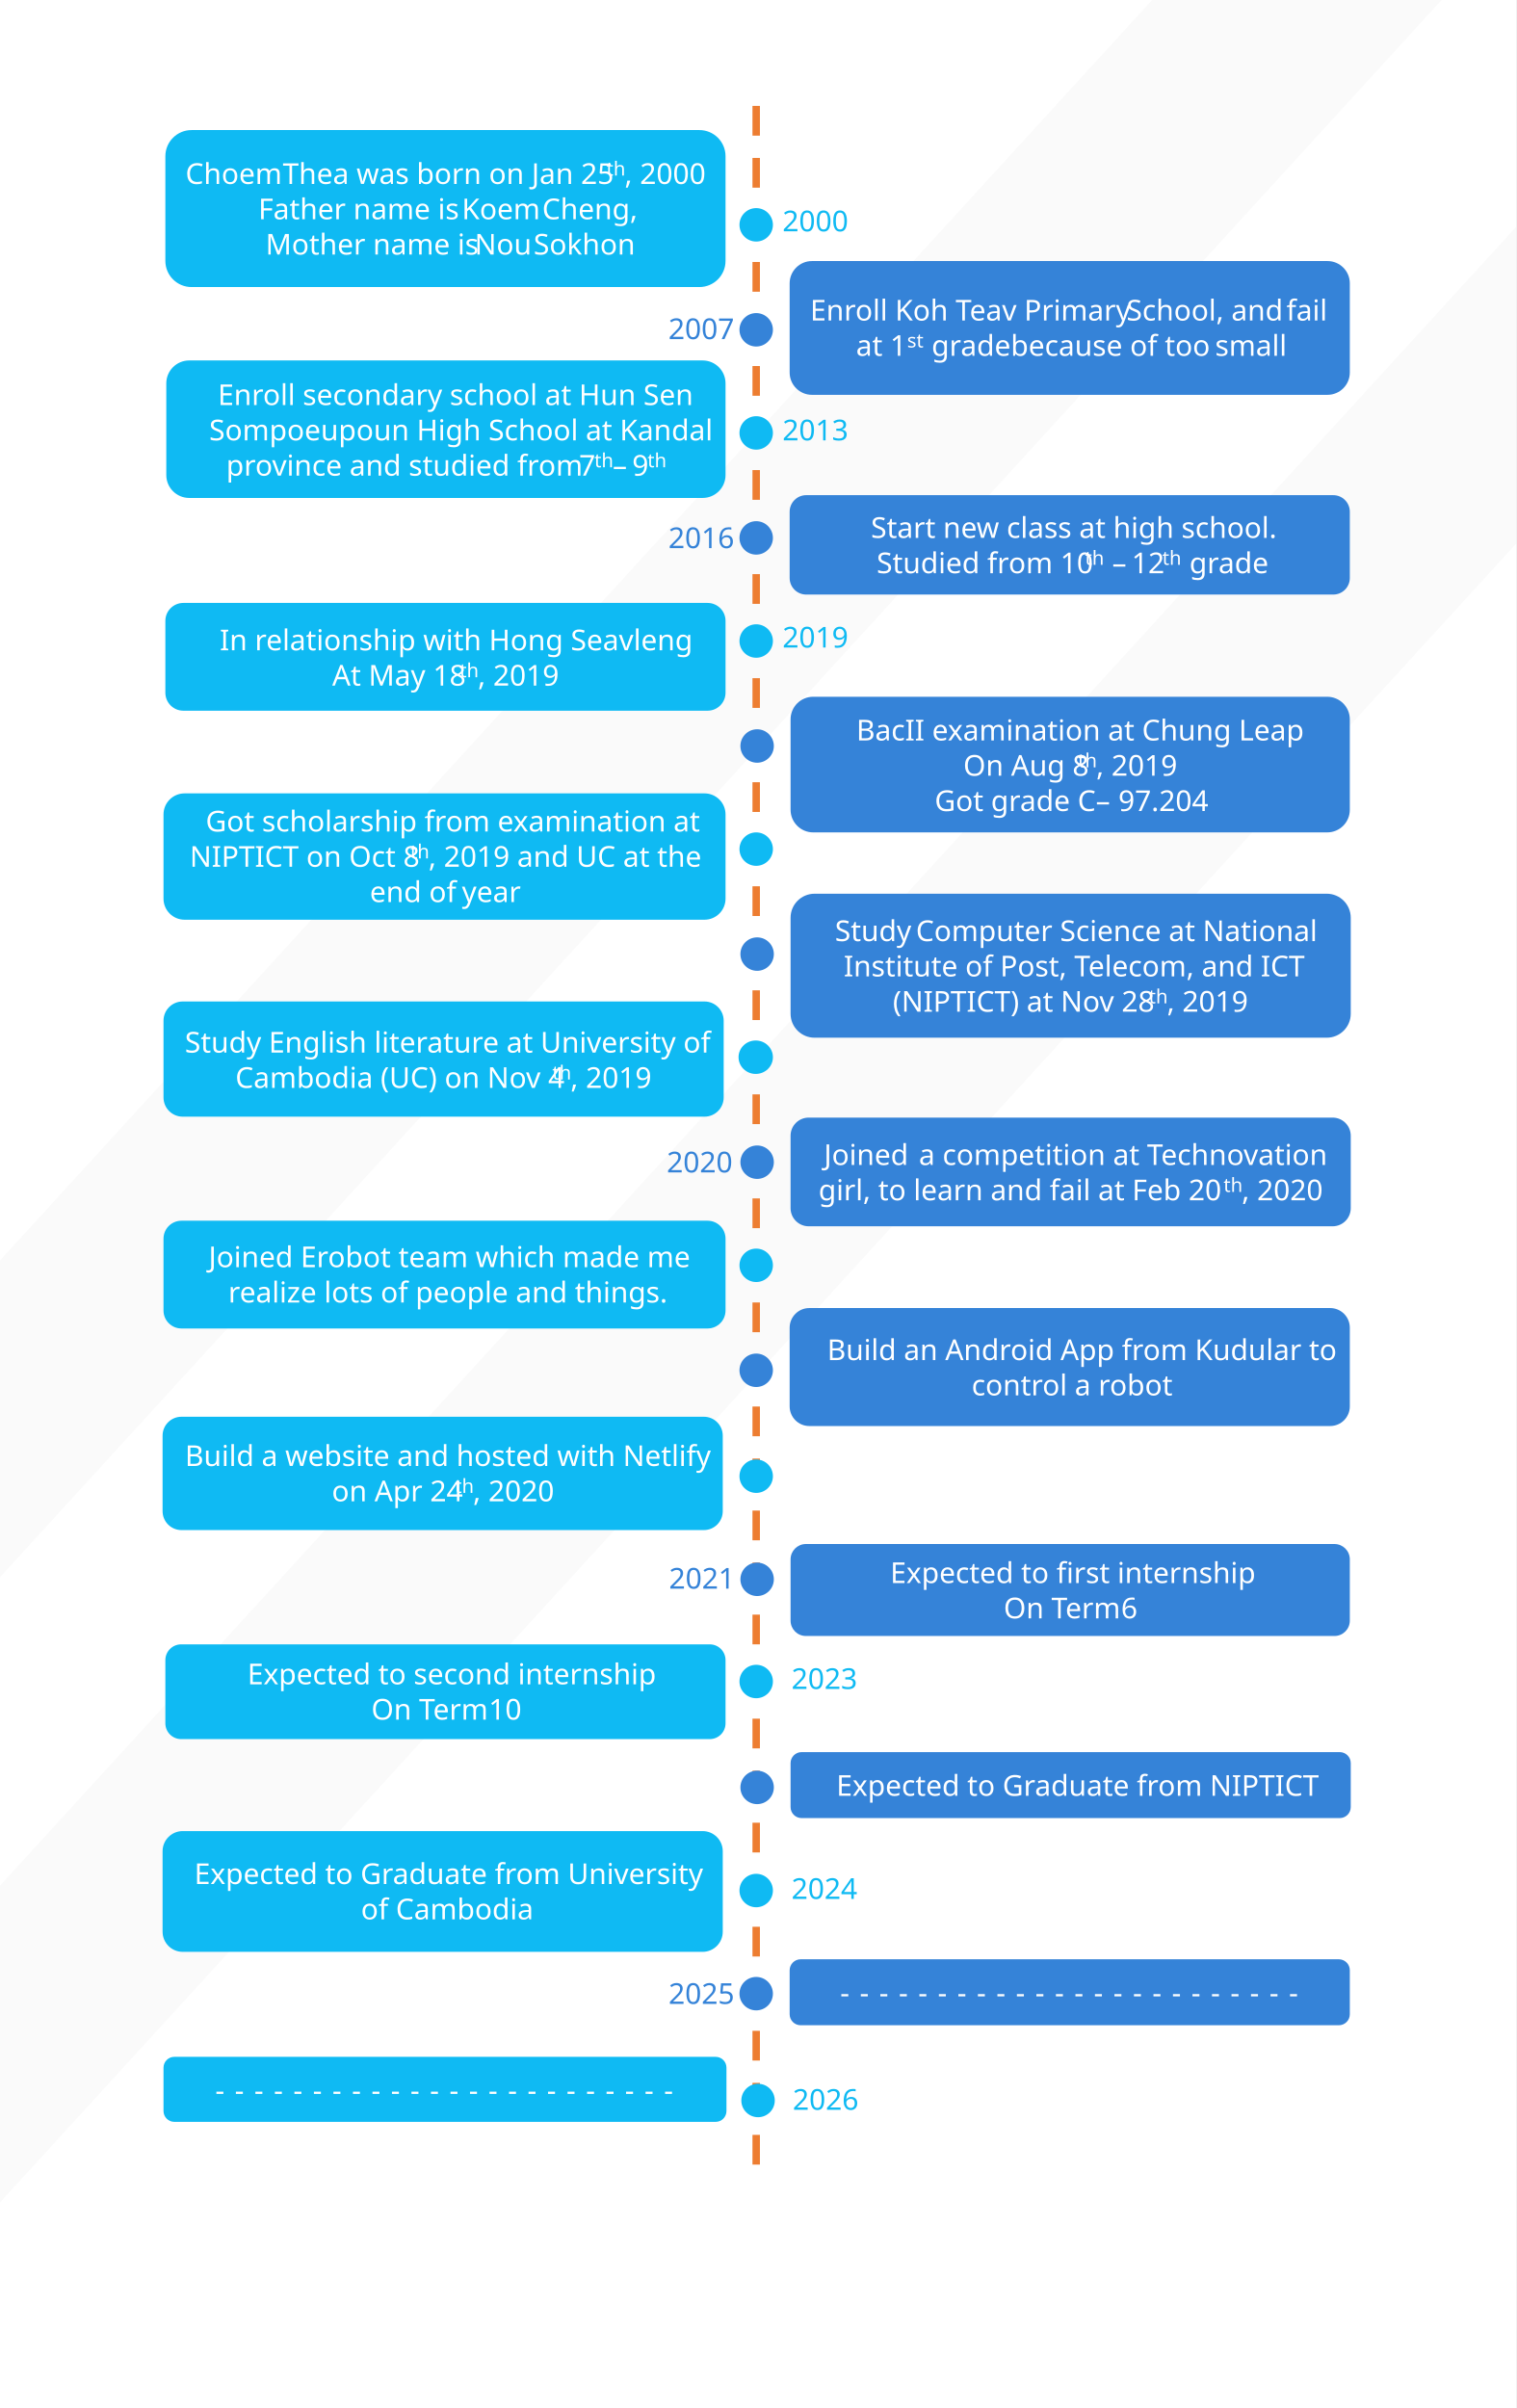
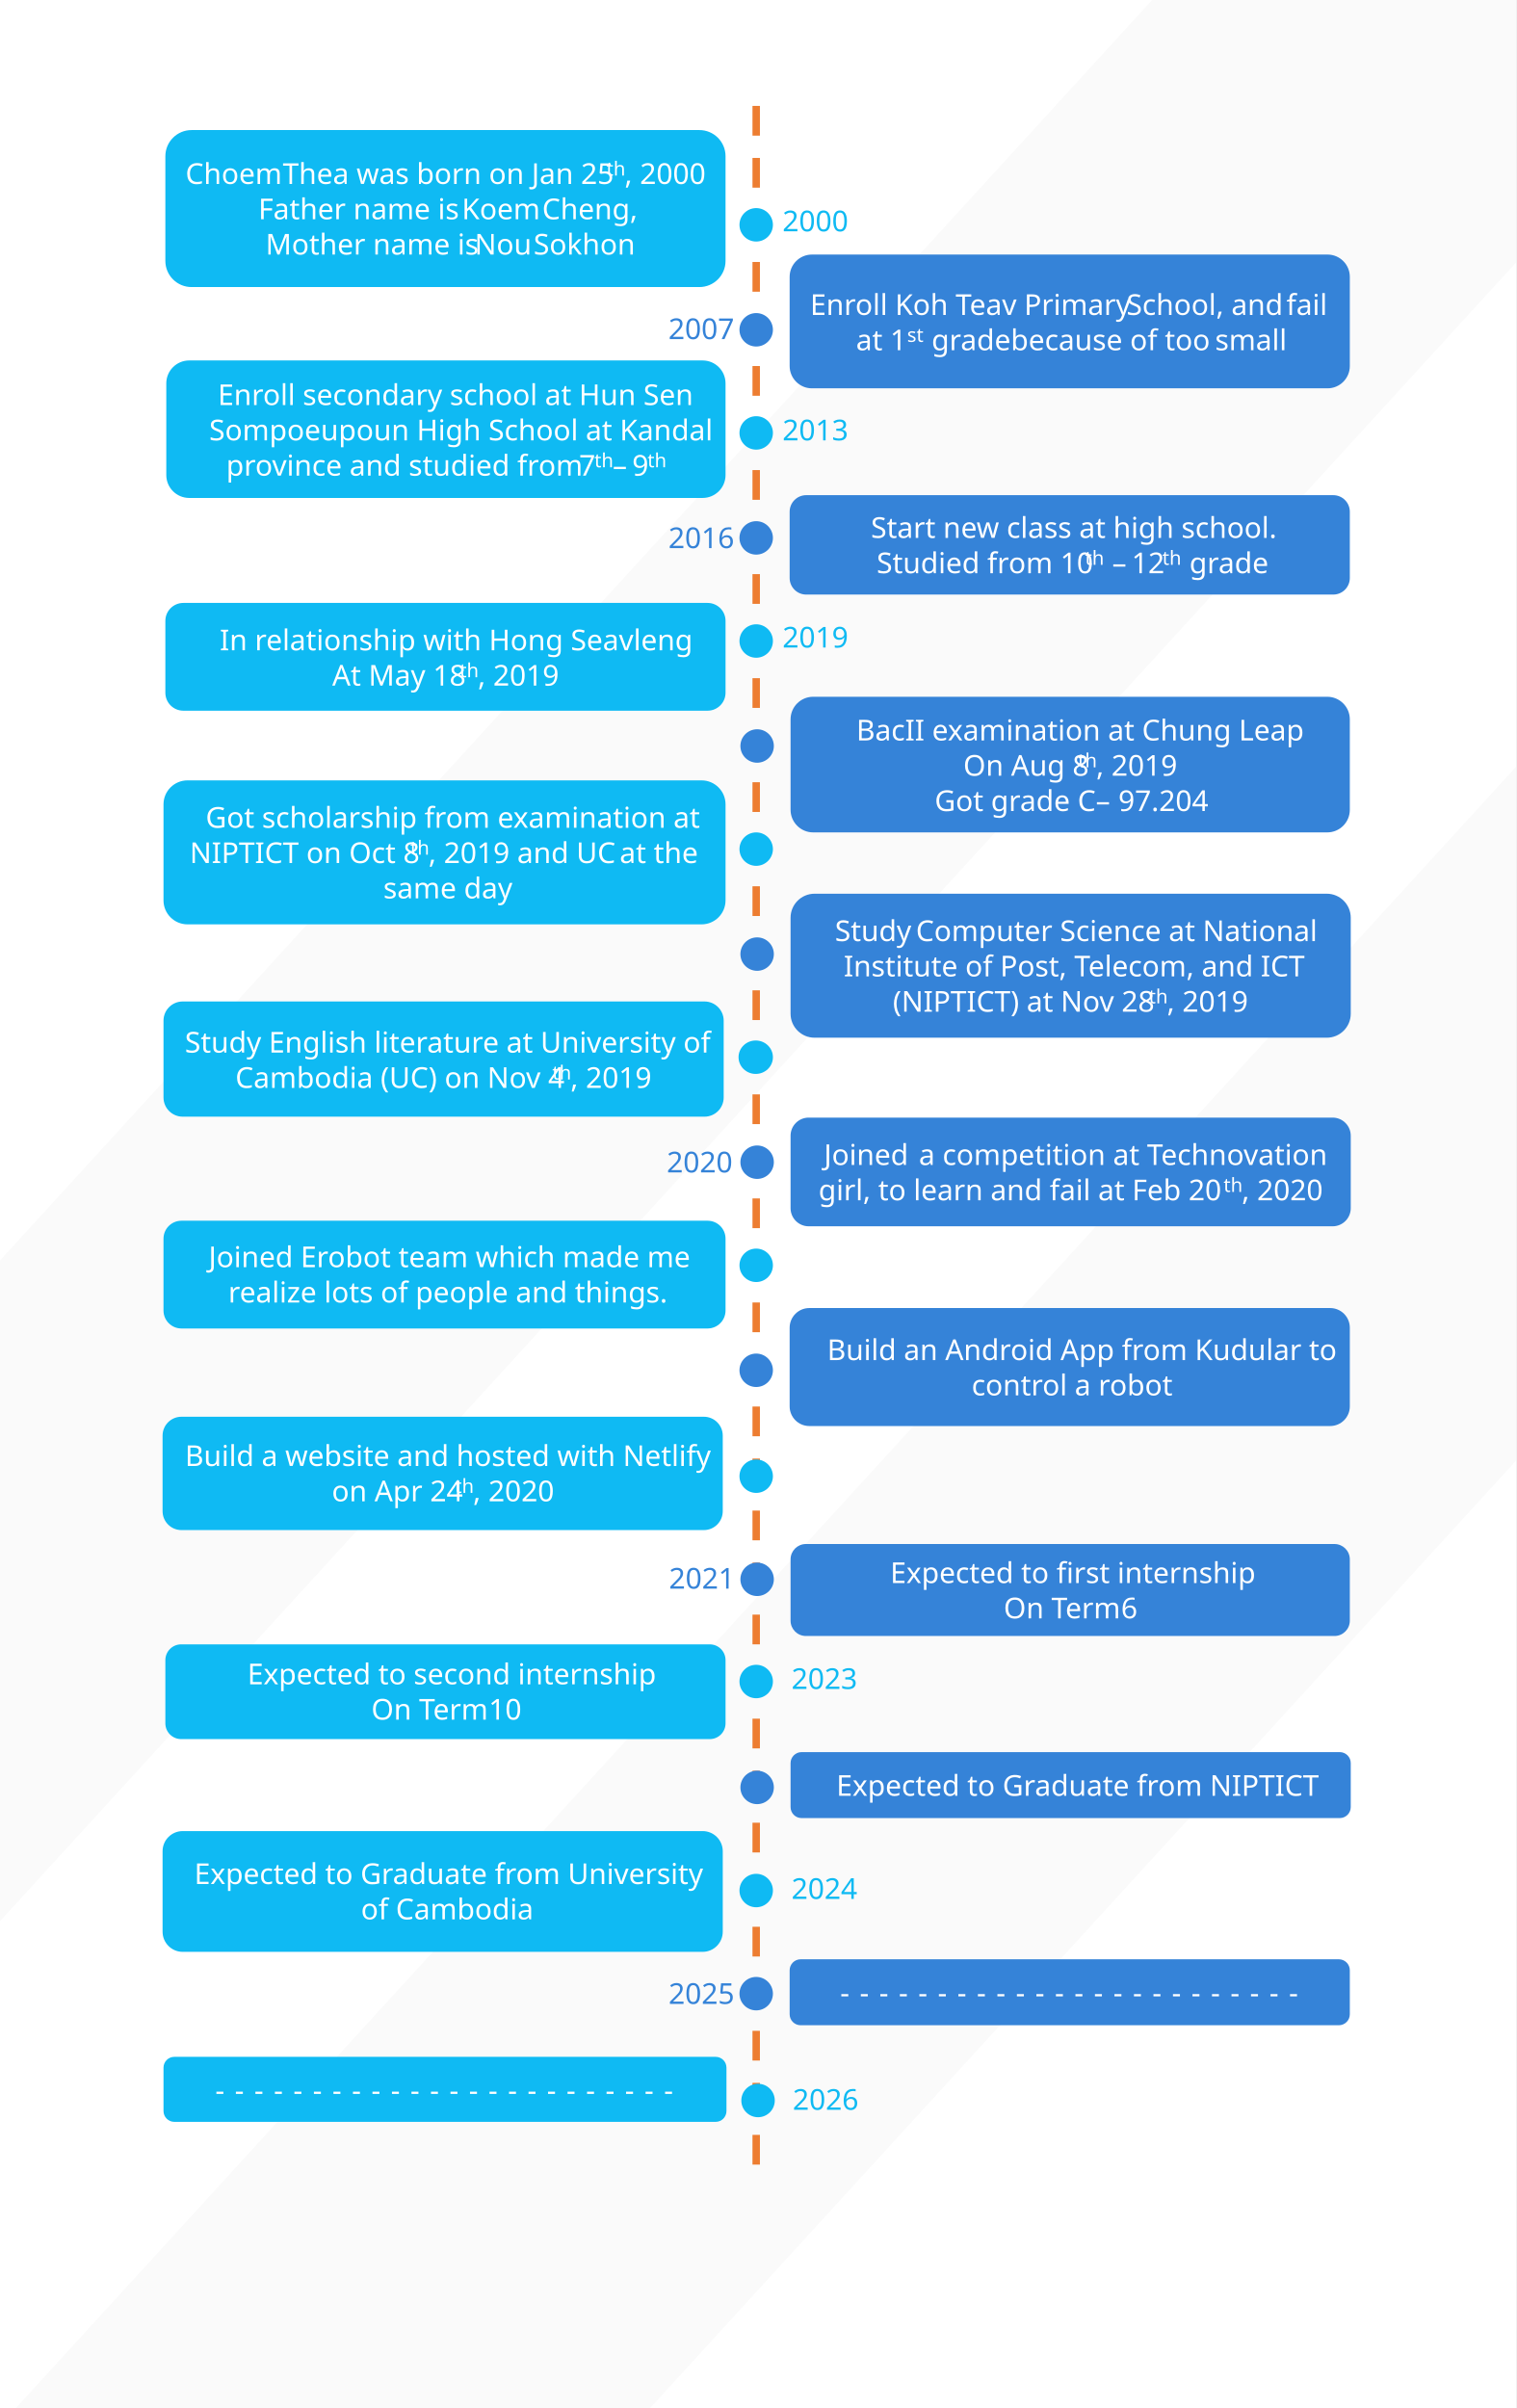
<svg xmlns="http://www.w3.org/2000/svg" width="1632" height="2592" overflow="hidden">
  <defs>
    <clipPath id="clip0">
      <path d="M0 0 1632 0 1632 2592 0 2592Z" fill-rule="evenodd" clip-rule="evenodd" />
    </clipPath>
  </defs>
  <g clip-path="url(#clip0)">
    <rect x="0" y="0" width="1632" height="2592" fill="#FFFFFF" />
-     <path d="M2245.05-85.427-485.741 2902.15-655.551 2746.93 2075.24-240.642Z" fill="#000000" fill-rule="evenodd" fill-opacity="0.02" />
-     <path d="M1979.57-467.973-751.228 2519.6-921.024 2364.4 1809.77-623.176Z" fill="#000000" fill-rule="evenodd" fill-opacity="0.02" />
+     <path d="M2703.52 399.952-27.272 3387.53-399.231 3047.54 2331.56 59.962Z" fill="#000000" fill-rule="evenodd" fill-opacity="0.02" />
+     <path d="M2163.95-299.435-566.842 2688.14-921.024 2364.4 1809.77-623.176Z" fill="#000000" fill-rule="evenodd" fill-opacity="0.02" />
    <path d="M814 114 814 2344.69" stroke="#ED7D31" stroke-width="8" stroke-miterlimit="8" stroke-dasharray="32 24" fill="none" fill-rule="evenodd" />
    <path d="M796 242C796 232.059 804.059 224 814 224 823.941 224 832 232.059 832 242 832 251.941 823.941 260 814 260 804.059 260 796 251.941 796 242Z" fill="#0FBAF3" fill-rule="evenodd" />
    <text fill="#0FBAF3" font-family="Trebuchet MS,Trebuchet MS_MSFontService,sans-serif" font-weight="400" font-size="31" transform="translate(842.242 249)">2000</text>
    <path d="M178 168.167C178 152.611 190.611 140 206.167 140L752.833 140C768.389 140 781 152.611 781 168.167L781 280.833C781 296.389 768.389 309 752.833 309L206.167 309C190.611 309 178 296.389 178 280.833Z" fill="#0FBAF3" fill-rule="evenodd" />
    <text fill="#FFFFFF" font-family="Trebuchet MS,Trebuchet MS_MSFontService,sans-serif" font-weight="400" font-size="31" transform="translate(199.627 198)">Choem<tspan x="104.767" y="0">Thea was born on Jan 25</tspan>
      <tspan font-size="21" x="453.1" y="-9">th</tspan>
      <tspan x="472.767" y="0">, 2000</tspan>
      <tspan x="78.453" y="38">Father name is </tspan>
      <tspan x="297.453" y="38">Koem</tspan>
      <tspan x="383.973" y="38">Cheng,</tspan>
      <tspan x="86.213" y="76">Mother name is </tspan>
      <tspan x="311.213" y="76">Nou</tspan>
      <tspan x="374.713" y="76">Sokhon</tspan>
    </text>
    <path d="M796 355C796 345.059 804.059 337 814 337 823.941 337 832 345.059 832 355 832 364.941 823.941 373 814 373 804.059 373 796 364.941 796 355Z" fill="#3583D8" fill-rule="evenodd" />
    <text fill="#3583D8" font-family="Trebuchet MS,Trebuchet MS_MSFontService,sans-serif" font-weight="400" font-size="31" transform="translate(719.466 365)">2007</text>
-     <path d="M850 305.001C850 291.745 860.745 281 874.001 281L1429 281C1442.25 281 1453 291.745 1453 305.001L1453 400.999C1453 414.255 1442.25 425 1429 425L874.001 425C860.745 425 850 414.255 850 400.999Z" fill="#3583D8" fill-rule="evenodd" />
-     <text fill="#FFFFFF" font-family="Trebuchet MS,Trebuchet MS_MSFontService,sans-serif" font-weight="400" font-size="31" transform="translate(872.092 345)">Enroll Koh Teav Primary <tspan x="340.42" y="0">School</tspan>, and <tspan x="512.587" y="0">fail </tspan>
+     <path d="M850 298.001C850 284.745 860.745 274 874.001 274L1429 274C1442.25 274 1453 284.745 1453 298.001L1453 393.999C1453 407.255 1442.25 418 1429 418L874.001 418C860.745 418 850 407.255 850 393.999Z" fill="#3583D8" fill-rule="evenodd" />
+     <text fill="#FFFFFF" font-family="Trebuchet MS,Trebuchet MS_MSFontService,sans-serif" font-weight="400" font-size="31" transform="translate(872.092 339)">Enroll Koh Teav Primary <tspan x="340.42" y="0">School</tspan>, and <tspan x="512.587" y="0">fail </tspan>
      <tspan x="49.373" y="38">at 1</tspan>
      <tspan font-size="21" x="104.373" y="29">st</tspan>
      <tspan x="130.707" y="38">grade </tspan>because of too <tspan x="435.873" y="38">small</tspan>
    </text>
    <path d="M796 466C796 456.059 804.059 448 814 448 823.941 448 832 456.059 832 466 832 475.941 823.941 484 814 484 804.059 484 796 475.941 796 466Z" fill="#0FBAF3" fill-rule="evenodd" />
    <text fill="#0FBAF3" font-family="Trebuchet MS,Trebuchet MS_MSFontService,sans-serif" font-weight="400" font-size="31" transform="translate(842.242 474)">2013</text>
    <path d="M179 412.667C179 399.044 190.044 388 203.667 388L756.333 388C769.956 388 781 399.044 781 412.667L781 511.333C781 524.956 769.956 536 756.333 536L203.667 536C190.044 536 179 524.956 179 511.333Z" fill="#0FBAF3" fill-rule="evenodd" />
    <text fill="#FFFFFF" font-family="Trebuchet MS,Trebuchet MS_MSFontService,sans-serif" font-weight="400" font-size="31" transform="translate(234.472 436)">Enroll secondary school at Hun Sen <tspan x="-9.333" y="38">Sompoeupoun High School at Kandal </tspan>
      <tspan x="9" y="76">province and studied from </tspan>
      <tspan x="388.833" y="76">7</tspan>
      <tspan font-size="21" x="405.333" y="67">th</tspan>
      <tspan x="425" y="76">–</tspan>
      <tspan x="446" y="76">9</tspan>
      <tspan font-size="21" x="462.5" y="67">th</tspan>
    </text>
    <path d="M796 579C796 569.059 804.059 561 814 561 823.941 561 832 569.059 832 579 832 588.941 823.941 597 814 597 804.059 597 796 588.941 796 579Z" fill="#3583D8" fill-rule="evenodd" />
    <text fill="#3583D8" font-family="Trebuchet MS,Trebuchet MS_MSFontService,sans-serif" font-weight="400" font-size="31" transform="translate(719.466 590)">2016</text>
    <path d="M850 550.834C850 540.984 857.984 533 867.833 533L1435.17 533C1445.02 533 1453 540.984 1453 550.834L1453 622.166C1453 632.016 1445.02 640 1435.17 640L867.833 640C857.984 640 850 632.016 850 622.166Z" fill="#3583D8" fill-rule="evenodd" />
    <text fill="#FFFFFF" font-family="Trebuchet MS,Trebuchet MS_MSFontService,sans-serif" font-weight="400" font-size="31" transform="translate(937.469 579)">Start new class at high school.<tspan x="6.167" y="38">Studied from 10</tspan>
      <tspan font-size="21" x="230.5" y="29">th</tspan>
      <tspan x="259.667" y="38">–</tspan>
      <tspan x="280.667" y="38">12</tspan>
      <tspan font-size="21" x="313.667" y="29">th</tspan>
      <tspan x="342.833" y="38">grade</tspan>
    </text>
    <path d="M797 803C797 793.059 805.059 785 815 785 824.941 785 833 793.059 833 803 833 812.941 824.941 821 815 821 805.059 821 797 812.941 797 803Z" fill="#3583D8" fill-rule="evenodd" />
    <path d="M851 774.334C851 760.895 861.894 750 875.333 750L1428.67 750C1442.11 750 1453 760.895 1453 774.334L1453 871.666C1453 885.105 1442.11 896 1428.67 896L875.333 896C861.894 896 851 885.105 851 871.666Z" fill="#3583D8" fill-rule="evenodd" />
    <text fill="#FFFFFF" font-family="Trebuchet MS,Trebuchet MS_MSFontService,sans-serif" font-weight="400" font-size="31" transform="translate(921.778 797)">BacII examination at Chung Leap <tspan x="115.113" y="38">On Aug 8</tspan>
      <tspan font-size="21" x="238.553" y="29">th</tspan>
      <tspan x="258.22" y="38">, 2019</tspan>
      <tspan x="84.333" y="76">Got grade C </tspan>–<tspan x="282" y="76">97.204</tspan>
    </text>
    <path d="M797 1027C797 1017.06 805.059 1009 815 1009 824.941 1009 833 1017.06 833 1027 833 1036.94 824.941 1045 815 1045 805.059 1045 797 1036.94 797 1027Z" fill="#3583D8" fill-rule="evenodd" />
    <path d="M851 987.834C851 973.566 862.566 962 876.834 962L1428.17 962C1442.43 962 1454 973.566 1454 987.834L1454 1091.17C1454 1105.43 1442.43 1117 1428.17 1117L876.834 1117C862.566 1117 851 1105.43 851 1091.17Z" fill="#3583D8" fill-rule="evenodd" />
    <text fill="#FFFFFF" font-family="Trebuchet MS,Trebuchet MS_MSFontService,sans-serif" font-weight="400" font-size="31" transform="translate(898.728 1013)">Study <tspan x="87.167" y="0">Computer Science at National </tspan>
      <tspan x="9.5" y="38">Institute of Post, Telecom, and ICT </tspan>
      <tspan x="62.333" y="76">(NIPTICT) at Nov 28</tspan>
      <tspan font-size="21" x="337.833" y="67">th</tspan>
      <tspan x="357.5" y="76">, 2019</tspan>
    </text>
    <path d="M797 1251C797 1241.06 805.059 1233 815 1233 824.941 1233 833 1241.06 833 1251 833 1260.94 824.941 1269 815 1269 805.059 1269 797 1260.94 797 1251Z" fill="#3583D8" fill-rule="evenodd" />
    <text fill="#3583D8" font-family="Trebuchet MS,Trebuchet MS_MSFontService,sans-serif" font-weight="400" font-size="31" transform="translate(717.678 1262)">2020</text>
    <path d="M851 1222.5C851 1211.73 859.731 1203 870.501 1203L1434.5 1203C1445.27 1203 1454 1211.73 1454 1222.5L1454 1300.5C1454 1311.27 1445.27 1320 1434.5 1320L870.501 1320C859.731 1320 851 1311.27 851 1300.5Z" fill="#3583D8" fill-rule="evenodd" />
    <text fill="#FFFFFF" font-family="Trebuchet MS,Trebuchet MS_MSFontService,sans-serif" font-weight="400" font-size="31" transform="translate(886.908 1254)">Joined <tspan x="102.167" y="0">a competition at Technovation </tspan>
      <tspan x="-5.82" y="38">girl, to learn and fail at Feb 20</tspan>
      <tspan font-size="21" x="430.18" y="29">th</tspan>
      <tspan x="449.847" y="38">, 2020</tspan>
    </text>
    <path d="M796 1475C796 1465.06 804.059 1457 814 1457 823.941 1457 832 1465.06 832 1475 832 1484.94 823.941 1493 814 1493 804.059 1493 796 1484.94 796 1475Z" fill="#3583D8" fill-rule="evenodd" />
    <path d="M850 1429.17C850 1417.48 859.477 1408 871.167 1408L1431.83 1408C1443.52 1408 1453 1417.48 1453 1429.17L1453 1513.83C1453 1525.52 1443.52 1535 1431.83 1535L871.167 1535C859.477 1535 850 1525.52 850 1513.83Z" fill="#3583D8" fill-rule="evenodd" />
    <text fill="#FFFFFF" font-family="Trebuchet MS,Trebuchet MS_MSFontService,sans-serif" font-weight="400" font-size="31" transform="translate(890.411 1464)">Build an Android App from Kudular to <tspan x="155.453" y="38">control a robot</tspan>
    </text>
    <path d="M797 1700C797 1690.06 805.059 1682 815 1682 824.941 1682 833 1690.06 833 1700 833 1709.94 824.941 1718 815 1718 805.059 1718 797 1709.94 797 1700Z" fill="#3583D8" fill-rule="evenodd" />
    <text fill="#3583D8" font-family="Trebuchet MS,Trebuchet MS_MSFontService,sans-serif" font-weight="400" font-size="31" transform="translate(720.095 1710)">2021</text>
    <path d="M851 1678.5C851 1669.39 858.387 1662 867.5 1662L1436.5 1662C1445.61 1662 1453 1669.39 1453 1678.5L1453 1744.5C1453 1753.61 1445.61 1761 1436.5 1761L867.5 1761C858.387 1761 851 1753.61 851 1744.5Z" fill="#3583D8" fill-rule="evenodd" />
    <text fill="#FFFFFF" font-family="Trebuchet MS,Trebuchet MS_MSFontService,sans-serif" font-weight="400" font-size="31" transform="translate(958.283 1704)">Expected to first internship<tspan x="122.067" y="38">On Term </tspan>
      <tspan x="248.433" y="38">6</tspan>
    </text>
    <path d="M797 1924C797 1914.06 805.059 1906 815 1906 824.941 1906 833 1914.06 833 1924 833 1933.94 824.941 1942 815 1942 805.059 1942 797 1933.94 797 1924Z" fill="#3583D8" fill-rule="evenodd" />
    <path d="M851 1897.83C851 1891.3 856.298 1886 862.834 1886L1442.17 1886C1448.7 1886 1454 1891.3 1454 1897.83L1454 1945.17C1454 1951.7 1448.7 1957 1442.17 1957L862.834 1957C856.298 1957 851 1951.7 851 1945.17Z" fill="#3583D8" fill-rule="evenodd" />
    <text fill="#FFFFFF" font-family="Trebuchet MS,Trebuchet MS_MSFontService,sans-serif" font-weight="400" font-size="31" transform="translate(900.29 1933)">Expected to Graduate from NIPTICT</text>
    <path d="M796 690C796 680.059 804.059 672 814 672 823.941 672 832 680.059 832 690 832 699.941 823.941 708 814 708 804.059 708 796 699.941 796 690Z" fill="#0FBAF3" fill-rule="evenodd" />
    <text fill="#0FBAF3" font-family="Trebuchet MS,Trebuchet MS_MSFontService,sans-serif" font-weight="400" font-size="31" transform="translate(842.242 697)">2019</text>
    <path d="M178 668.334C178 657.656 186.656 649 197.334 649L761.666 649C772.344 649 781 657.656 781 668.334L781 745.666C781 756.344 772.344 765 761.666 765L197.334 765C186.656 765 178 756.344 178 745.666Z" fill="#0FBAF3" fill-rule="evenodd" />
    <text fill="#FFFFFF" font-family="Trebuchet MS,Trebuchet MS_MSFontService,sans-serif" font-weight="400" font-size="31" transform="translate(236.51 700)">In relationship with Hong Seavleng <tspan x="121.087" y="38">At May 18</tspan>
      <tspan font-size="21" x="258.253" y="29">th</tspan>
      <tspan x="277.92" y="38">, 2019</tspan>
    </text>
    <path d="M796 914C796 904.059 804.059 896 814 896 823.941 896 832 904.059 832 914 832 923.941 823.941 932 814 932 804.059 932 796 923.941 796 914Z" fill="#0FBAF3" fill-rule="evenodd" />
-     <path d="M176 876.667C176 864.148 186.148 854 198.667 854L758.333 854C770.852 854 781 864.148 781 876.667L781 967.333C781 979.852 770.852 990 758.333 990L198.667 990C186.148 990 176 979.852 176 967.333Z" fill="#0FBAF3" fill-rule="evenodd" />
-     <text fill="#FFFFFF" font-family="Trebuchet MS,Trebuchet MS_MSFontService,sans-serif" font-weight="400" font-size="31" transform="translate(221.358 895)">Got scholarship from examination at <tspan x="-17.133" y="38">NIPTICT on Oct 8</tspan>
+     <path d="M176 865.834C176 851.566 187.566 840 201.834 840L755.166 840C769.434 840 781 851.566 781 865.834L781 969.166C781 983.434 769.434 995 755.166 995L201.834 995C187.566 995 176 983.434 176 969.166Z" fill="#0FBAF3" fill-rule="evenodd" />
+     <text fill="#FFFFFF" font-family="Trebuchet MS,Trebuchet MS_MSFontService,sans-serif" font-weight="400" font-size="31" transform="translate(221.358 891)">Got scholarship from examination at <tspan x="-17.133" y="38">NIPTICT on Oct 8</tspan>
      <tspan font-size="21" x="220.3" y="29">th</tspan>
-       <tspan x="239.967" y="38">, 2019 and UC at the </tspan>
-       <tspan x="176.667" y="76">end of </tspan>
-       <tspan x="275.833" y="76">year </tspan>
+       <tspan x="239.967" y="38">, 2019 and UC </tspan>
+       <tspan x="445.633" y="38">at the </tspan>
+       <tspan x="191.253" y="76">same day</tspan>
    </text>
    <path d="M795 1138C795 1128.06 803.283 1120 813.5 1120 823.717 1120 832 1128.06 832 1138 832 1147.94 823.717 1156 813.5 1156 803.283 1156 795 1147.94 795 1138Z" fill="#0FBAF3" fill-rule="evenodd" />
    <path d="M176 1098.67C176 1087.25 185.253 1078 196.667 1078L758.333 1078C769.747 1078 779 1087.25 779 1098.67L779 1181.33C779 1192.75 769.747 1202 758.333 1202L196.667 1202C185.253 1202 176 1192.75 176 1181.33Z" fill="#0FBAF3" fill-rule="evenodd" />
    <text fill="#FFFFFF" font-family="Trebuchet MS,Trebuchet MS_MSFontService,sans-serif" font-weight="400" font-size="31" transform="translate(198.975 1133)">Study English literature at University of <tspan x="54.333" y="38">Cambodia (UC) on Nov 4</tspan>
      <tspan font-size="21" x="395.5" y="29">th</tspan>
      <tspan x="415.167" y="38">, 2019</tspan>
    </text>
    <path d="M796 1810C796 1800.06 804.059 1792 814 1792 823.941 1792 832 1800.06 832 1810 832 1819.94 823.941 1828 814 1828 804.059 1828 796 1819.94 796 1810Z" fill="#0FBAF3" fill-rule="evenodd" />
    <path d="M178 1787C178 1777.61 185.611 1770 195.001 1770L763.999 1770C773.389 1770 781 1777.61 781 1787L781 1855C781 1864.39 773.389 1872 763.999 1872L195.001 1872C185.611 1872 178 1864.39 178 1855Z" fill="#0FBAF3" fill-rule="evenodd" />
    <text fill="#FFFFFF" font-family="Trebuchet MS,Trebuchet MS_MSFontService,sans-serif" font-weight="400" font-size="31" transform="translate(266.323 1813)">Expected to second internship<tspan x="133.32" y="38">On Term </tspan>
      <tspan x="259.687" y="38">10</tspan>
    </text>
    <path d="M796 1362C796 1352.06 804.059 1344 814 1344 823.941 1344 832 1352.06 832 1362 832 1371.94 823.941 1380 814 1380 804.059 1380 796 1371.94 796 1362Z" fill="#0FBAF3" fill-rule="evenodd" />
    <path d="M176 1333.33C176 1322.66 184.656 1314 195.334 1314L761.666 1314C772.344 1314 781 1322.66 781 1333.33L781 1410.67C781 1421.34 772.344 1430 761.666 1430L195.334 1430C184.656 1430 176 1421.34 176 1410.67Z" fill="#0FBAF3" fill-rule="evenodd" />
    <text fill="#FFFFFF" font-family="Trebuchet MS,Trebuchet MS_MSFontService,sans-serif" font-weight="400" font-size="31" transform="translate(224.524 1364)">Joined Erobot<tspan x="204.333" y="0">team which made me </tspan>
      <tspan x="21.167" y="38">realize lots of people and things.</tspan>
    </text>
    <path d="M796 1589C796 1579.06 804.059 1571 814 1571 823.941 1571 832 1579.06 832 1589 832 1598.94 823.941 1607 814 1607 804.059 1607 796 1598.94 796 1589Z" fill="#0FBAF3" fill-rule="evenodd" />
    <path d="M175 1545.33C175 1534.1 184.104 1525 195.333 1525L757.667 1525C768.896 1525 778 1534.1 778 1545.33L778 1626.67C778 1637.9 768.896 1647 757.667 1647L195.333 1647C184.104 1647 175 1637.9 175 1626.67Z" fill="#0FBAF3" fill-rule="evenodd" />
    <text fill="#FFFFFF" font-family="Trebuchet MS,Trebuchet MS_MSFontService,sans-serif" font-weight="400" font-size="31" transform="translate(199.13 1578)">Build a website and hosted with Netlify <tspan x="158.027" y="38">on Apr 24</tspan>
      <tspan font-size="21" x="290.467" y="29">th</tspan>
      <tspan x="310.133" y="38">, 2020</tspan>
    </text>
    <path d="M796 2146C796 2136.06 804.059 2128 814 2128 823.941 2128 832 2136.06 832 2146 832 2155.94 823.941 2164 814 2164 804.059 2164 796 2155.94 796 2146Z" fill="#3583D8" fill-rule="evenodd" />
    <text fill="#3583D8" font-family="Trebuchet MS,Trebuchet MS_MSFontService,sans-serif" font-weight="400" font-size="31" transform="translate(719.647 2157)">2025</text>
    <path d="M850 2120.83C850 2114.3 855.298 2109 861.834 2109L1441.17 2109C1447.7 2109 1453 2114.3 1453 2120.83L1453 2168.17C1453 2174.7 1447.7 2180 1441.17 2180L861.834 2180C855.298 2180 850 2174.7 850 2168.17Z" fill="#3583D8" fill-rule="evenodd" />
    <text fill="#FFFFFF" font-family="Trebuchet MS,Trebuchet MS_MSFontService,sans-serif" font-weight="400" font-size="31" transform="translate(904.4 2156)">-<tspan x="21" y="0">-</tspan>
      <tspan x="42" y="0">-</tspan>
      <tspan x="63" y="0">-</tspan>
      <tspan x="84" y="0">-</tspan>
      <tspan x="105" y="0">-</tspan>
      <tspan x="126" y="0">-</tspan>
      <tspan x="147" y="0">-</tspan>
      <tspan x="168" y="0">-</tspan>
      <tspan x="189" y="0">-</tspan>
      <tspan x="210" y="0">-</tspan>
      <tspan x="231" y="0">-</tspan>
      <tspan x="252" y="0">-</tspan>
      <tspan x="273" y="0">-</tspan>
      <tspan x="294" y="0">-</tspan>
      <tspan x="315" y="0">-</tspan>
      <tspan x="336" y="0">-</tspan>
      <tspan x="357" y="0">-</tspan>
      <tspan x="378" y="0">-</tspan>
      <tspan x="399" y="0">-</tspan>
      <tspan x="420" y="0">-</tspan>
      <tspan x="441" y="0">-</tspan>
      <tspan x="462" y="0">-</tspan>
      <tspan x="483" y="0">-</tspan>
      <tspan fill="#0FBAF3" x="-52.461" y="-338">2023</tspan>
    </text>
    <path d="M796 2035C796 2025.06 804.059 2017 814 2017 823.941 2017 832 2025.06 832 2035 832 2044.94 823.941 2053 814 2053 804.059 2053 796 2044.94 796 2035Z" fill="#0FBAF3" fill-rule="evenodd" />
    <path d="M175 1992.67C175 1980.7 184.701 1971 196.667 1971L756.333 1971C768.299 1971 778 1980.7 778 1992.67L778 2079.33C778 2091.3 768.299 2101 756.333 2101L196.667 2101C184.701 2101 175 2091.3 175 2079.33Z" fill="#0FBAF3" fill-rule="evenodd" />
    <text fill="#FFFFFF" font-family="Trebuchet MS,Trebuchet MS_MSFontService,sans-serif" font-weight="400" font-size="31" transform="translate(209.13 2028)">Expected to Graduate from University <tspan x="179.413" y="38">of Cambodia</tspan>
      <tspan fill="#0FBAF3" x="642.81" y="16">2024</tspan>
    </text>
    <path d="M798 2261C798 2251.06 806.059 2243 816 2243 825.941 2243 834 2251.06 834 2261 834 2270.94 825.941 2279 816 2279 806.059 2279 798 2270.94 798 2261Z" fill="#0FBAF3" fill-rule="evenodd" />
    <path d="M176 2225.67C176 2219.22 181.223 2214 187.667 2214L770.333 2214C776.777 2214 782 2219.22 782 2225.67L782 2272.33C782 2278.78 776.777 2284 770.333 2284L187.667 2284C181.223 2284 176 2278.78 176 2272.33Z" fill="#0FBAF3" fill-rule="evenodd" />
    <text fill="#FFFFFF" font-family="Trebuchet MS,Trebuchet MS_MSFontService,sans-serif" font-weight="400" font-size="31" transform="translate(231.691 2261)">-<tspan x="21" y="0">-</tspan>
      <tspan x="42" y="0">-</tspan>
      <tspan x="63" y="0">-</tspan>
      <tspan x="84" y="0">-</tspan>
      <tspan x="105" y="0">-</tspan>
      <tspan x="126" y="0">-</tspan>
      <tspan x="147" y="0">-</tspan>
      <tspan x="168" y="0">-</tspan>
      <tspan x="189" y="0">-</tspan>
      <tspan x="210" y="0">-</tspan>
      <tspan x="231" y="0">-</tspan>
      <tspan x="252" y="0">-</tspan>
      <tspan x="273" y="0">-</tspan>
      <tspan x="294" y="0">-</tspan>
      <tspan x="315" y="0">-</tspan>
      <tspan x="336" y="0">-</tspan>
      <tspan x="357" y="0">-</tspan>
      <tspan x="378" y="0">-</tspan>
      <tspan x="399" y="0">-</tspan>
      <tspan x="420" y="0">-</tspan>
      <tspan x="441" y="0">-</tspan>
      <tspan x="462" y="0">-</tspan>
      <tspan x="483" y="0">-</tspan>
      <tspan fill="#0FBAF3" x="621.582" y="10">2026</tspan>
    </text>
  </g>
</svg>
